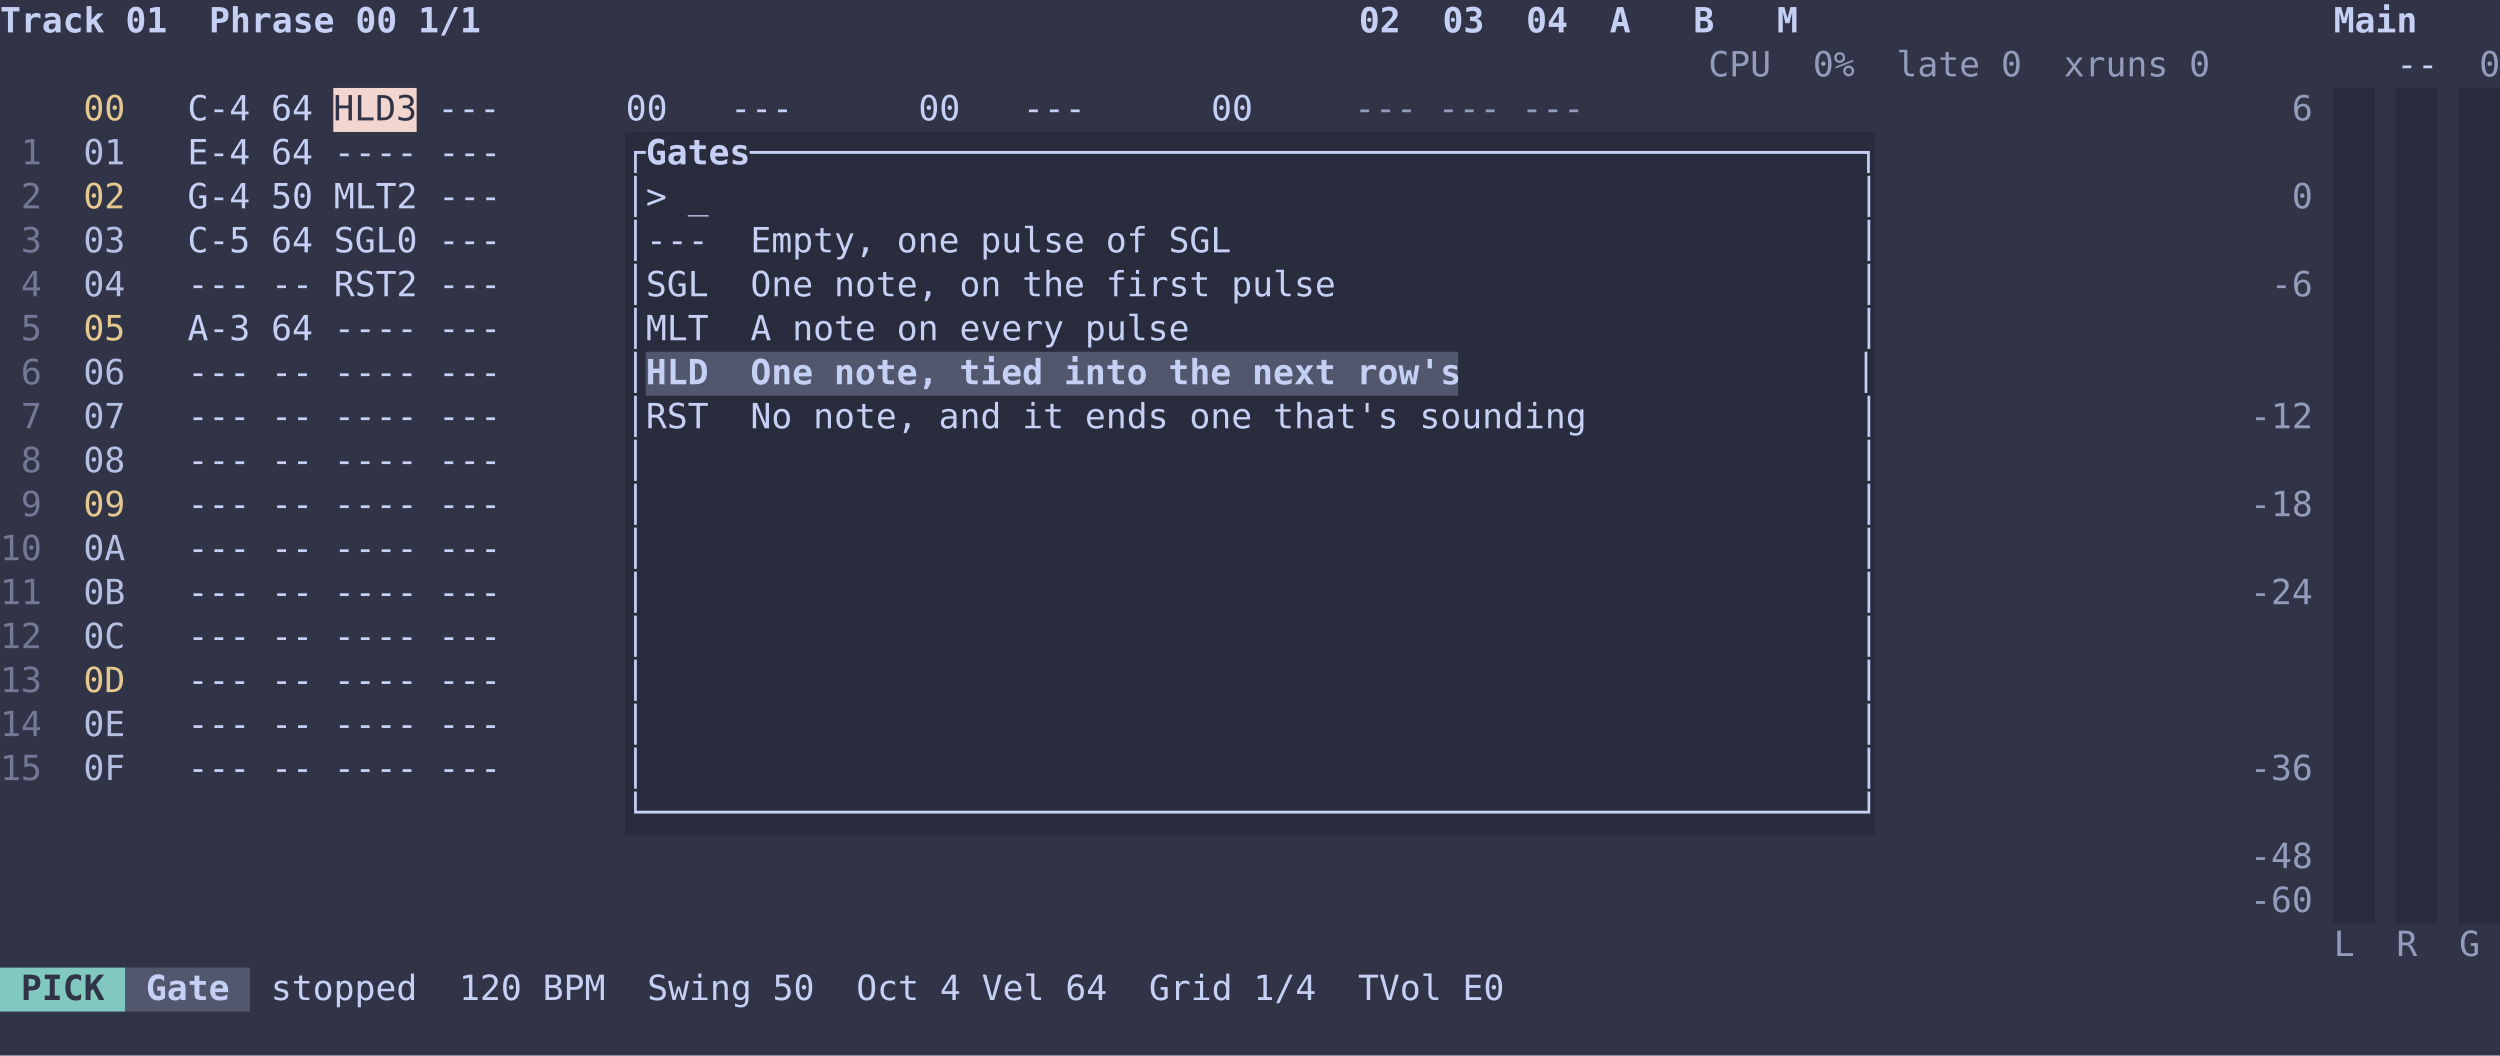
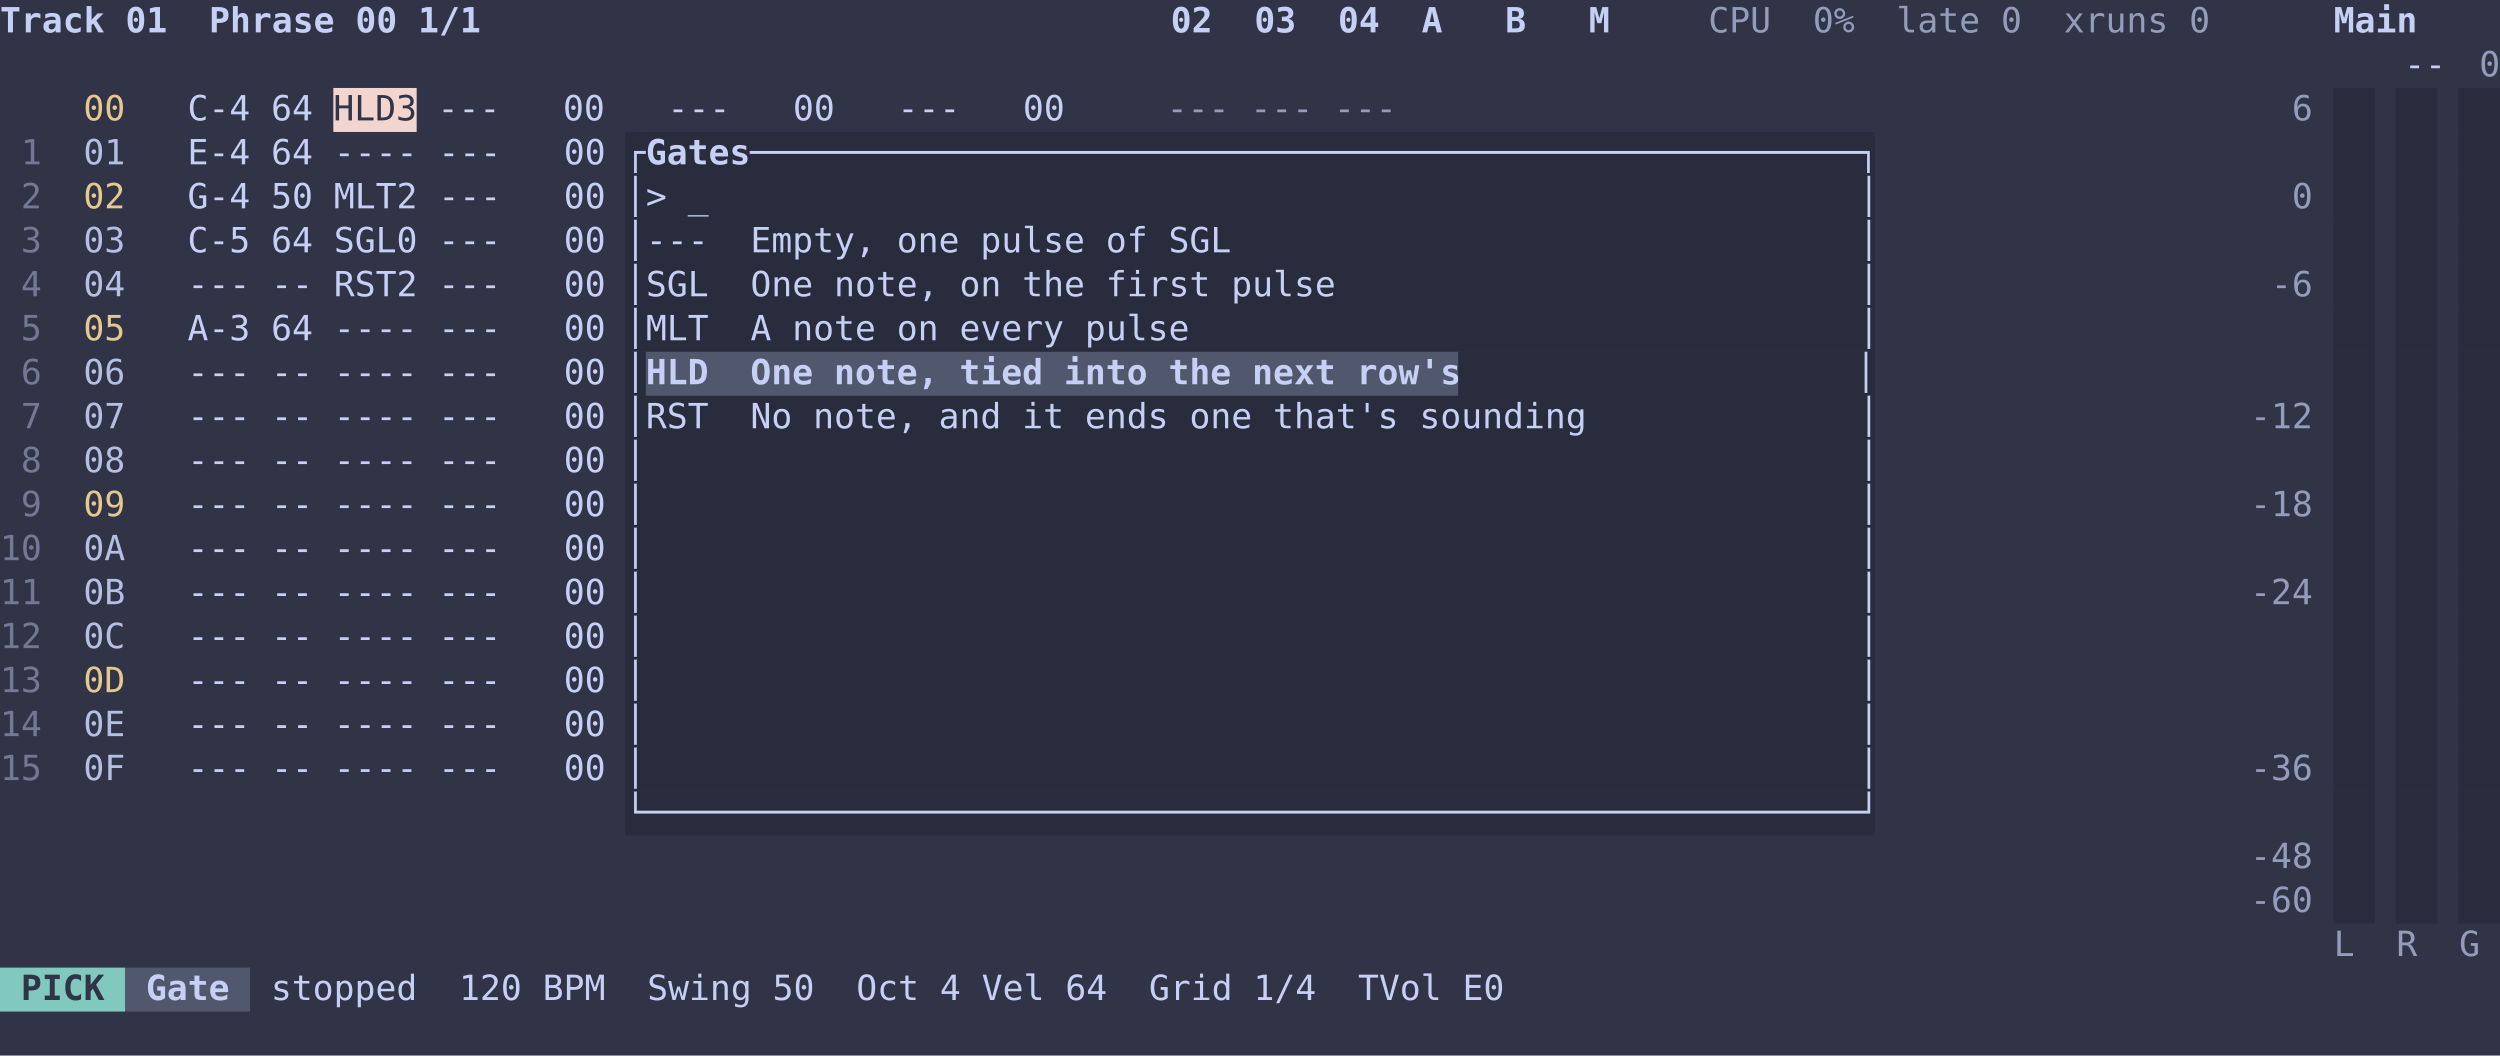
<svg xmlns="http://www.w3.org/2000/svg" viewBox="0 0 1080 456" width="1080" height="456" font-family="'JetBrains Mono', 'SF Mono', Menlo, Consolas, monospace" font-size="15">
  <rect width="100%" height="100%" fill="#303446" />
-   <text x="0" y="14" fill="#c6d0f5" font-weight="bold" textLength="792" lengthAdjust="spacingAndGlyphs" xml:space="preserve">Track 01  Phrase 00 1/1                                          02  03  04  A   B   M  </text>
+   <text x="0" y="14" fill="#c6d0f5" font-weight="bold" textLength="711" lengthAdjust="spacingAndGlyphs" xml:space="preserve">Track 01  Phrase 00 1/1                                 02  03  04  A   B   M  </text>
+   <text x="738" y="14" fill="#949cbb" textLength="225" lengthAdjust="spacingAndGlyphs" xml:space="preserve">CPU  0%  late 0  xruns 0 </text>
  <text x="963" y="14" fill="#c6d0f5" font-weight="bold" textLength="81" lengthAdjust="spacingAndGlyphs" xml:space="preserve">     Main</text>
-   <text x="738" y="33" fill="#949cbb" textLength="225" lengthAdjust="spacingAndGlyphs" xml:space="preserve">CPU  0%  late 0  xruns 0 </text>
-   <text x="963" y="33" fill="#c6d0f5" textLength="99" lengthAdjust="spacingAndGlyphs" xml:space="preserve">        -- </text>
+   <text x="0" y="33" fill="#c6d0f5" textLength="1062" lengthAdjust="spacingAndGlyphs" xml:space="preserve">                                                                                                                   -- </text>
  <text x="1062" y="33" fill="#949cbb" textLength="18" lengthAdjust="spacingAndGlyphs" xml:space="preserve"> 0</text>
  <text x="27" y="52" fill="#e5c890" textLength="27" lengthAdjust="spacingAndGlyphs" xml:space="preserve"> 00</text>
  <text x="81" y="52" fill="#c6d0f5" textLength="63" lengthAdjust="spacingAndGlyphs" xml:space="preserve">C-4 64 </text>
  <rect x="144" y="38" width="36" height="19" fill="#f2d5cf" />
  <text x="144" y="52" fill="#303446" textLength="36" lengthAdjust="spacingAndGlyphs" xml:space="preserve">HLD3</text>
-   <text x="180" y="52" fill="#c6d0f5" textLength="378" lengthAdjust="spacingAndGlyphs" xml:space="preserve"> ---      00   ---      00   ---      00  </text>
-   <text x="576" y="52" fill="#949cbb" textLength="108" lengthAdjust="spacingAndGlyphs" xml:space="preserve"> --- --- ---</text>
+   <text x="180" y="52" fill="#c6d0f5" textLength="297" lengthAdjust="spacingAndGlyphs" xml:space="preserve"> ---   00   ---   00   ---   00  </text>
+   <text x="495" y="52" fill="#949cbb" textLength="108" lengthAdjust="spacingAndGlyphs" xml:space="preserve"> --- --- ---</text>
  <text x="963" y="52" fill="#949cbb" textLength="45" lengthAdjust="spacingAndGlyphs" xml:space="preserve">   6 </text>
  <rect x="1008" y="38" width="18" height="19" fill="#292c3c" />
  <rect x="1035" y="38" width="18" height="19" fill="#292c3c" />
  <rect x="1062" y="38" width="18" height="19" fill="#292c3c" />
  <text x="0" y="71" fill="#737994" textLength="27" lengthAdjust="spacingAndGlyphs" xml:space="preserve"> 1 </text>
  <text x="27" y="71" fill="#b5bfe2" textLength="27" lengthAdjust="spacingAndGlyphs" xml:space="preserve"> 01</text>
-   <text x="81" y="71" fill="#c6d0f5" textLength="189" lengthAdjust="spacingAndGlyphs" xml:space="preserve">E-4 64 ---- ---      </text>
+   <text x="81" y="71" fill="#c6d0f5" textLength="189" lengthAdjust="spacingAndGlyphs" xml:space="preserve">E-4 64 ---- ---   00 </text>
  <rect x="270" y="57" width="9" height="19" fill="#292c3c" />
  <text x="270" y="71" fill="#c6d0f5" textLength="9" lengthAdjust="spacingAndGlyphs" xml:space="preserve">┌</text>
  <rect x="279" y="57" width="45" height="19" fill="#292c3c" />
  <text x="279" y="71" fill="#c6d0f5" font-weight="bold" textLength="45" lengthAdjust="spacingAndGlyphs" xml:space="preserve">Gates</text>
  <rect x="324" y="57" width="486" height="19" fill="#292c3c" />
  <text x="324" y="71" fill="#c6d0f5" textLength="486" lengthAdjust="spacingAndGlyphs" xml:space="preserve">─────────────────────────────────────────────────────┐</text>
  <rect x="1008" y="57" width="18" height="19" fill="#292c3c" />
  <rect x="1035" y="57" width="18" height="19" fill="#292c3c" />
  <rect x="1062" y="57" width="18" height="19" fill="#292c3c" />
  <text x="0" y="90" fill="#737994" textLength="27" lengthAdjust="spacingAndGlyphs" xml:space="preserve"> 2 </text>
  <text x="27" y="90" fill="#e5c890" textLength="27" lengthAdjust="spacingAndGlyphs" xml:space="preserve"> 02</text>
-   <text x="81" y="90" fill="#c6d0f5" textLength="189" lengthAdjust="spacingAndGlyphs" xml:space="preserve">G-4 50 MLT2 ---      </text>
+   <text x="81" y="90" fill="#c6d0f5" textLength="189" lengthAdjust="spacingAndGlyphs" xml:space="preserve">G-4 50 MLT2 ---   00 </text>
  <rect x="270" y="76" width="540" height="19" fill="#292c3c" />
  <text x="270" y="90" fill="#c6d0f5" textLength="540" lengthAdjust="spacingAndGlyphs" xml:space="preserve">│&gt; _                                                       │</text>
  <text x="963" y="90" fill="#949cbb" textLength="45" lengthAdjust="spacingAndGlyphs" xml:space="preserve">   0 </text>
  <rect x="1008" y="76" width="18" height="19" fill="#292c3c" />
  <rect x="1035" y="76" width="18" height="19" fill="#292c3c" />
  <rect x="1062" y="76" width="18" height="19" fill="#292c3c" />
  <text x="0" y="109" fill="#737994" textLength="27" lengthAdjust="spacingAndGlyphs" xml:space="preserve"> 3 </text>
  <text x="27" y="109" fill="#b5bfe2" textLength="27" lengthAdjust="spacingAndGlyphs" xml:space="preserve"> 03</text>
-   <text x="81" y="109" fill="#c6d0f5" textLength="189" lengthAdjust="spacingAndGlyphs" xml:space="preserve">C-5 64 SGL0 ---      </text>
+   <text x="81" y="109" fill="#c6d0f5" textLength="189" lengthAdjust="spacingAndGlyphs" xml:space="preserve">C-5 64 SGL0 ---   00 </text>
  <rect x="270" y="95" width="540" height="19" fill="#292c3c" />
  <text x="270" y="109" fill="#c6d0f5" textLength="540" lengthAdjust="spacingAndGlyphs" xml:space="preserve">│---  Empty, one pulse of SGL                              │</text>
  <rect x="1008" y="95" width="18" height="19" fill="#292c3c" />
  <rect x="1035" y="95" width="18" height="19" fill="#292c3c" />
  <rect x="1062" y="95" width="18" height="19" fill="#292c3c" />
  <text x="0" y="128" fill="#737994" textLength="27" lengthAdjust="spacingAndGlyphs" xml:space="preserve"> 4 </text>
  <text x="27" y="128" fill="#b5bfe2" textLength="27" lengthAdjust="spacingAndGlyphs" xml:space="preserve"> 04</text>
-   <text x="81" y="128" fill="#c6d0f5" textLength="189" lengthAdjust="spacingAndGlyphs" xml:space="preserve">--- -- RST2 ---      </text>
+   <text x="81" y="128" fill="#c6d0f5" textLength="189" lengthAdjust="spacingAndGlyphs" xml:space="preserve">--- -- RST2 ---   00 </text>
  <rect x="270" y="114" width="540" height="19" fill="#292c3c" />
  <text x="270" y="128" fill="#c6d0f5" textLength="540" lengthAdjust="spacingAndGlyphs" xml:space="preserve">│SGL  One note, on the first pulse                         │</text>
  <text x="963" y="128" fill="#949cbb" textLength="45" lengthAdjust="spacingAndGlyphs" xml:space="preserve">  -6 </text>
  <rect x="1008" y="114" width="18" height="19" fill="#292c3c" />
  <rect x="1035" y="114" width="18" height="19" fill="#292c3c" />
  <rect x="1062" y="114" width="18" height="19" fill="#292c3c" />
  <text x="0" y="147" fill="#737994" textLength="27" lengthAdjust="spacingAndGlyphs" xml:space="preserve"> 5 </text>
  <text x="27" y="147" fill="#e5c890" textLength="27" lengthAdjust="spacingAndGlyphs" xml:space="preserve"> 05</text>
-   <text x="81" y="147" fill="#c6d0f5" textLength="189" lengthAdjust="spacingAndGlyphs" xml:space="preserve">A-3 64 ---- ---      </text>
+   <text x="81" y="147" fill="#c6d0f5" textLength="189" lengthAdjust="spacingAndGlyphs" xml:space="preserve">A-3 64 ---- ---   00 </text>
  <rect x="270" y="133" width="540" height="19" fill="#292c3c" />
  <text x="270" y="147" fill="#c6d0f5" textLength="540" lengthAdjust="spacingAndGlyphs" xml:space="preserve">│MLT  A note on every pulse                                │</text>
  <rect x="1008" y="133" width="18" height="19" fill="#292c3c" />
  <rect x="1035" y="133" width="18" height="19" fill="#292c3c" />
  <rect x="1062" y="133" width="18" height="19" fill="#292c3c" />
  <text x="0" y="166" fill="#737994" textLength="27" lengthAdjust="spacingAndGlyphs" xml:space="preserve"> 6 </text>
  <text x="27" y="166" fill="#b5bfe2" textLength="27" lengthAdjust="spacingAndGlyphs" xml:space="preserve"> 06</text>
-   <text x="81" y="166" fill="#c6d0f5" textLength="189" lengthAdjust="spacingAndGlyphs" xml:space="preserve">--- -- ---- ---      </text>
+   <text x="81" y="166" fill="#c6d0f5" textLength="189" lengthAdjust="spacingAndGlyphs" xml:space="preserve">--- -- ---- ---   00 </text>
  <rect x="270" y="152" width="9" height="19" fill="#292c3c" />
  <text x="270" y="166" fill="#c6d0f5" textLength="9" lengthAdjust="spacingAndGlyphs" xml:space="preserve">│</text>
  <rect x="279" y="152" width="351" height="19" fill="#51576d" />
  <text x="279" y="166" fill="#c6d0f5" font-weight="bold" textLength="351" lengthAdjust="spacingAndGlyphs" xml:space="preserve">HLD  One note, tied into the next row's</text>
  <rect x="630" y="152" width="180" height="19" fill="#292c3c" />
  <text x="630" y="166" fill="#c6d0f5" textLength="180" lengthAdjust="spacingAndGlyphs" xml:space="preserve">                   │</text>
  <rect x="1008" y="152" width="18" height="19" fill="#292c3c" />
  <rect x="1035" y="152" width="18" height="19" fill="#292c3c" />
  <rect x="1062" y="152" width="18" height="19" fill="#292c3c" />
  <text x="0" y="185" fill="#737994" textLength="27" lengthAdjust="spacingAndGlyphs" xml:space="preserve"> 7 </text>
  <text x="27" y="185" fill="#b5bfe2" textLength="27" lengthAdjust="spacingAndGlyphs" xml:space="preserve"> 07</text>
-   <text x="81" y="185" fill="#c6d0f5" textLength="189" lengthAdjust="spacingAndGlyphs" xml:space="preserve">--- -- ---- ---      </text>
+   <text x="81" y="185" fill="#c6d0f5" textLength="189" lengthAdjust="spacingAndGlyphs" xml:space="preserve">--- -- ---- ---   00 </text>
  <rect x="270" y="171" width="540" height="19" fill="#292c3c" />
  <text x="270" y="185" fill="#c6d0f5" textLength="540" lengthAdjust="spacingAndGlyphs" xml:space="preserve">│RST  No note, and it ends one that's sounding             │</text>
  <text x="963" y="185" fill="#949cbb" textLength="45" lengthAdjust="spacingAndGlyphs" xml:space="preserve"> -12 </text>
  <rect x="1008" y="171" width="18" height="19" fill="#292c3c" />
  <rect x="1035" y="171" width="18" height="19" fill="#292c3c" />
  <rect x="1062" y="171" width="18" height="19" fill="#292c3c" />
  <text x="0" y="204" fill="#737994" textLength="27" lengthAdjust="spacingAndGlyphs" xml:space="preserve"> 8 </text>
  <text x="27" y="204" fill="#b5bfe2" textLength="27" lengthAdjust="spacingAndGlyphs" xml:space="preserve"> 08</text>
-   <text x="81" y="204" fill="#c6d0f5" textLength="189" lengthAdjust="spacingAndGlyphs" xml:space="preserve">--- -- ---- ---      </text>
+   <text x="81" y="204" fill="#c6d0f5" textLength="189" lengthAdjust="spacingAndGlyphs" xml:space="preserve">--- -- ---- ---   00 </text>
  <rect x="270" y="190" width="540" height="19" fill="#292c3c" />
  <text x="270" y="204" fill="#c6d0f5" textLength="540" lengthAdjust="spacingAndGlyphs" xml:space="preserve">│                                                          │</text>
  <rect x="1008" y="190" width="18" height="19" fill="#292c3c" />
  <rect x="1035" y="190" width="18" height="19" fill="#292c3c" />
  <rect x="1062" y="190" width="18" height="19" fill="#292c3c" />
  <text x="0" y="223" fill="#737994" textLength="27" lengthAdjust="spacingAndGlyphs" xml:space="preserve"> 9 </text>
  <text x="27" y="223" fill="#e5c890" textLength="27" lengthAdjust="spacingAndGlyphs" xml:space="preserve"> 09</text>
-   <text x="81" y="223" fill="#c6d0f5" textLength="189" lengthAdjust="spacingAndGlyphs" xml:space="preserve">--- -- ---- ---      </text>
+   <text x="81" y="223" fill="#c6d0f5" textLength="189" lengthAdjust="spacingAndGlyphs" xml:space="preserve">--- -- ---- ---   00 </text>
  <rect x="270" y="209" width="540" height="19" fill="#292c3c" />
  <text x="270" y="223" fill="#c6d0f5" textLength="540" lengthAdjust="spacingAndGlyphs" xml:space="preserve">│                                                          │</text>
  <text x="963" y="223" fill="#949cbb" textLength="45" lengthAdjust="spacingAndGlyphs" xml:space="preserve"> -18 </text>
  <rect x="1008" y="209" width="18" height="19" fill="#292c3c" />
  <rect x="1035" y="209" width="18" height="19" fill="#292c3c" />
  <rect x="1062" y="209" width="18" height="19" fill="#292c3c" />
  <text x="0" y="242" fill="#737994" textLength="27" lengthAdjust="spacingAndGlyphs" xml:space="preserve">10 </text>
  <text x="27" y="242" fill="#b5bfe2" textLength="27" lengthAdjust="spacingAndGlyphs" xml:space="preserve"> 0A</text>
-   <text x="81" y="242" fill="#c6d0f5" textLength="189" lengthAdjust="spacingAndGlyphs" xml:space="preserve">--- -- ---- ---      </text>
+   <text x="81" y="242" fill="#c6d0f5" textLength="189" lengthAdjust="spacingAndGlyphs" xml:space="preserve">--- -- ---- ---   00 </text>
  <rect x="270" y="228" width="540" height="19" fill="#292c3c" />
  <text x="270" y="242" fill="#c6d0f5" textLength="540" lengthAdjust="spacingAndGlyphs" xml:space="preserve">│                                                          │</text>
  <rect x="1008" y="228" width="18" height="19" fill="#292c3c" />
  <rect x="1035" y="228" width="18" height="19" fill="#292c3c" />
  <rect x="1062" y="228" width="18" height="19" fill="#292c3c" />
  <text x="0" y="261" fill="#737994" textLength="27" lengthAdjust="spacingAndGlyphs" xml:space="preserve">11 </text>
  <text x="27" y="261" fill="#b5bfe2" textLength="27" lengthAdjust="spacingAndGlyphs" xml:space="preserve"> 0B</text>
-   <text x="81" y="261" fill="#c6d0f5" textLength="189" lengthAdjust="spacingAndGlyphs" xml:space="preserve">--- -- ---- ---      </text>
+   <text x="81" y="261" fill="#c6d0f5" textLength="189" lengthAdjust="spacingAndGlyphs" xml:space="preserve">--- -- ---- ---   00 </text>
  <rect x="270" y="247" width="540" height="19" fill="#292c3c" />
  <text x="270" y="261" fill="#c6d0f5" textLength="540" lengthAdjust="spacingAndGlyphs" xml:space="preserve">│                                                          │</text>
  <text x="963" y="261" fill="#949cbb" textLength="45" lengthAdjust="spacingAndGlyphs" xml:space="preserve"> -24 </text>
  <rect x="1008" y="247" width="18" height="19" fill="#292c3c" />
  <rect x="1035" y="247" width="18" height="19" fill="#292c3c" />
  <rect x="1062" y="247" width="18" height="19" fill="#292c3c" />
  <text x="0" y="280" fill="#737994" textLength="27" lengthAdjust="spacingAndGlyphs" xml:space="preserve">12 </text>
  <text x="27" y="280" fill="#b5bfe2" textLength="27" lengthAdjust="spacingAndGlyphs" xml:space="preserve"> 0C</text>
-   <text x="81" y="280" fill="#c6d0f5" textLength="189" lengthAdjust="spacingAndGlyphs" xml:space="preserve">--- -- ---- ---      </text>
+   <text x="81" y="280" fill="#c6d0f5" textLength="189" lengthAdjust="spacingAndGlyphs" xml:space="preserve">--- -- ---- ---   00 </text>
  <rect x="270" y="266" width="540" height="19" fill="#292c3c" />
  <text x="270" y="280" fill="#c6d0f5" textLength="540" lengthAdjust="spacingAndGlyphs" xml:space="preserve">│                                                          │</text>
  <rect x="1008" y="266" width="18" height="19" fill="#292c3c" />
  <rect x="1035" y="266" width="18" height="19" fill="#292c3c" />
  <rect x="1062" y="266" width="18" height="19" fill="#292c3c" />
  <text x="0" y="299" fill="#737994" textLength="27" lengthAdjust="spacingAndGlyphs" xml:space="preserve">13 </text>
  <text x="27" y="299" fill="#e5c890" textLength="27" lengthAdjust="spacingAndGlyphs" xml:space="preserve"> 0D</text>
-   <text x="81" y="299" fill="#c6d0f5" textLength="189" lengthAdjust="spacingAndGlyphs" xml:space="preserve">--- -- ---- ---      </text>
+   <text x="81" y="299" fill="#c6d0f5" textLength="189" lengthAdjust="spacingAndGlyphs" xml:space="preserve">--- -- ---- ---   00 </text>
  <rect x="270" y="285" width="540" height="19" fill="#292c3c" />
  <text x="270" y="299" fill="#c6d0f5" textLength="540" lengthAdjust="spacingAndGlyphs" xml:space="preserve">│                                                          │</text>
  <rect x="1008" y="285" width="18" height="19" fill="#292c3c" />
  <rect x="1035" y="285" width="18" height="19" fill="#292c3c" />
  <rect x="1062" y="285" width="18" height="19" fill="#292c3c" />
  <text x="0" y="318" fill="#737994" textLength="27" lengthAdjust="spacingAndGlyphs" xml:space="preserve">14 </text>
  <text x="27" y="318" fill="#b5bfe2" textLength="27" lengthAdjust="spacingAndGlyphs" xml:space="preserve"> 0E</text>
-   <text x="81" y="318" fill="#c6d0f5" textLength="189" lengthAdjust="spacingAndGlyphs" xml:space="preserve">--- -- ---- ---      </text>
+   <text x="81" y="318" fill="#c6d0f5" textLength="189" lengthAdjust="spacingAndGlyphs" xml:space="preserve">--- -- ---- ---   00 </text>
  <rect x="270" y="304" width="540" height="19" fill="#292c3c" />
  <text x="270" y="318" fill="#c6d0f5" textLength="540" lengthAdjust="spacingAndGlyphs" xml:space="preserve">│                                                          │</text>
  <rect x="1008" y="304" width="18" height="19" fill="#292c3c" />
  <rect x="1035" y="304" width="18" height="19" fill="#292c3c" />
  <rect x="1062" y="304" width="18" height="19" fill="#292c3c" />
  <text x="0" y="337" fill="#737994" textLength="27" lengthAdjust="spacingAndGlyphs" xml:space="preserve">15 </text>
  <text x="27" y="337" fill="#b5bfe2" textLength="27" lengthAdjust="spacingAndGlyphs" xml:space="preserve"> 0F</text>
-   <text x="81" y="337" fill="#c6d0f5" textLength="189" lengthAdjust="spacingAndGlyphs" xml:space="preserve">--- -- ---- ---      </text>
+   <text x="81" y="337" fill="#c6d0f5" textLength="189" lengthAdjust="spacingAndGlyphs" xml:space="preserve">--- -- ---- ---   00 </text>
  <rect x="270" y="323" width="540" height="19" fill="#292c3c" />
  <text x="270" y="337" fill="#c6d0f5" textLength="540" lengthAdjust="spacingAndGlyphs" xml:space="preserve">│                                                          │</text>
  <text x="963" y="337" fill="#949cbb" textLength="45" lengthAdjust="spacingAndGlyphs" xml:space="preserve"> -36 </text>
  <rect x="1008" y="323" width="18" height="19" fill="#292c3c" />
  <rect x="1035" y="323" width="18" height="19" fill="#292c3c" />
  <rect x="1062" y="323" width="18" height="19" fill="#292c3c" />
  <rect x="270" y="342" width="540" height="19" fill="#292c3c" />
  <text x="270" y="356" fill="#c6d0f5" textLength="540" lengthAdjust="spacingAndGlyphs" xml:space="preserve">└──────────────────────────────────────────────────────────┘</text>
  <rect x="1008" y="342" width="18" height="19" fill="#292c3c" />
  <rect x="1035" y="342" width="18" height="19" fill="#292c3c" />
  <rect x="1062" y="342" width="18" height="19" fill="#292c3c" />
  <text x="963" y="375" fill="#949cbb" textLength="45" lengthAdjust="spacingAndGlyphs" xml:space="preserve"> -48 </text>
  <rect x="1008" y="361" width="18" height="19" fill="#292c3c" />
  <rect x="1035" y="361" width="18" height="19" fill="#292c3c" />
  <rect x="1062" y="361" width="18" height="19" fill="#292c3c" />
  <text x="963" y="394" fill="#949cbb" textLength="45" lengthAdjust="spacingAndGlyphs" xml:space="preserve"> -60 </text>
  <rect x="1008" y="380" width="18" height="19" fill="#292c3c" />
  <rect x="1035" y="380" width="18" height="19" fill="#292c3c" />
  <rect x="1062" y="380" width="18" height="19" fill="#292c3c" />
  <text x="963" y="413" fill="#949cbb" textLength="108" lengthAdjust="spacingAndGlyphs" xml:space="preserve">     L  R  G</text>
  <rect x="0" y="418" width="54" height="19" fill="#81c8be" />
  <text x="0" y="432" fill="#303446" font-weight="bold" textLength="54" lengthAdjust="spacingAndGlyphs" xml:space="preserve"> PICK </text>
  <rect x="54" y="418" width="54" height="19" fill="#51576d" />
  <text x="54" y="432" fill="#c6d0f5" font-weight="bold" textLength="54" lengthAdjust="spacingAndGlyphs" xml:space="preserve"> Gate </text>
  <text x="108" y="432" fill="#c6d0f5" textLength="972" lengthAdjust="spacingAndGlyphs" xml:space="preserve"> stopped  120 BPM  Swing 50  Oct 4 Vel 64  Grid 1/4  TVol E0                                                </text>
</svg>
